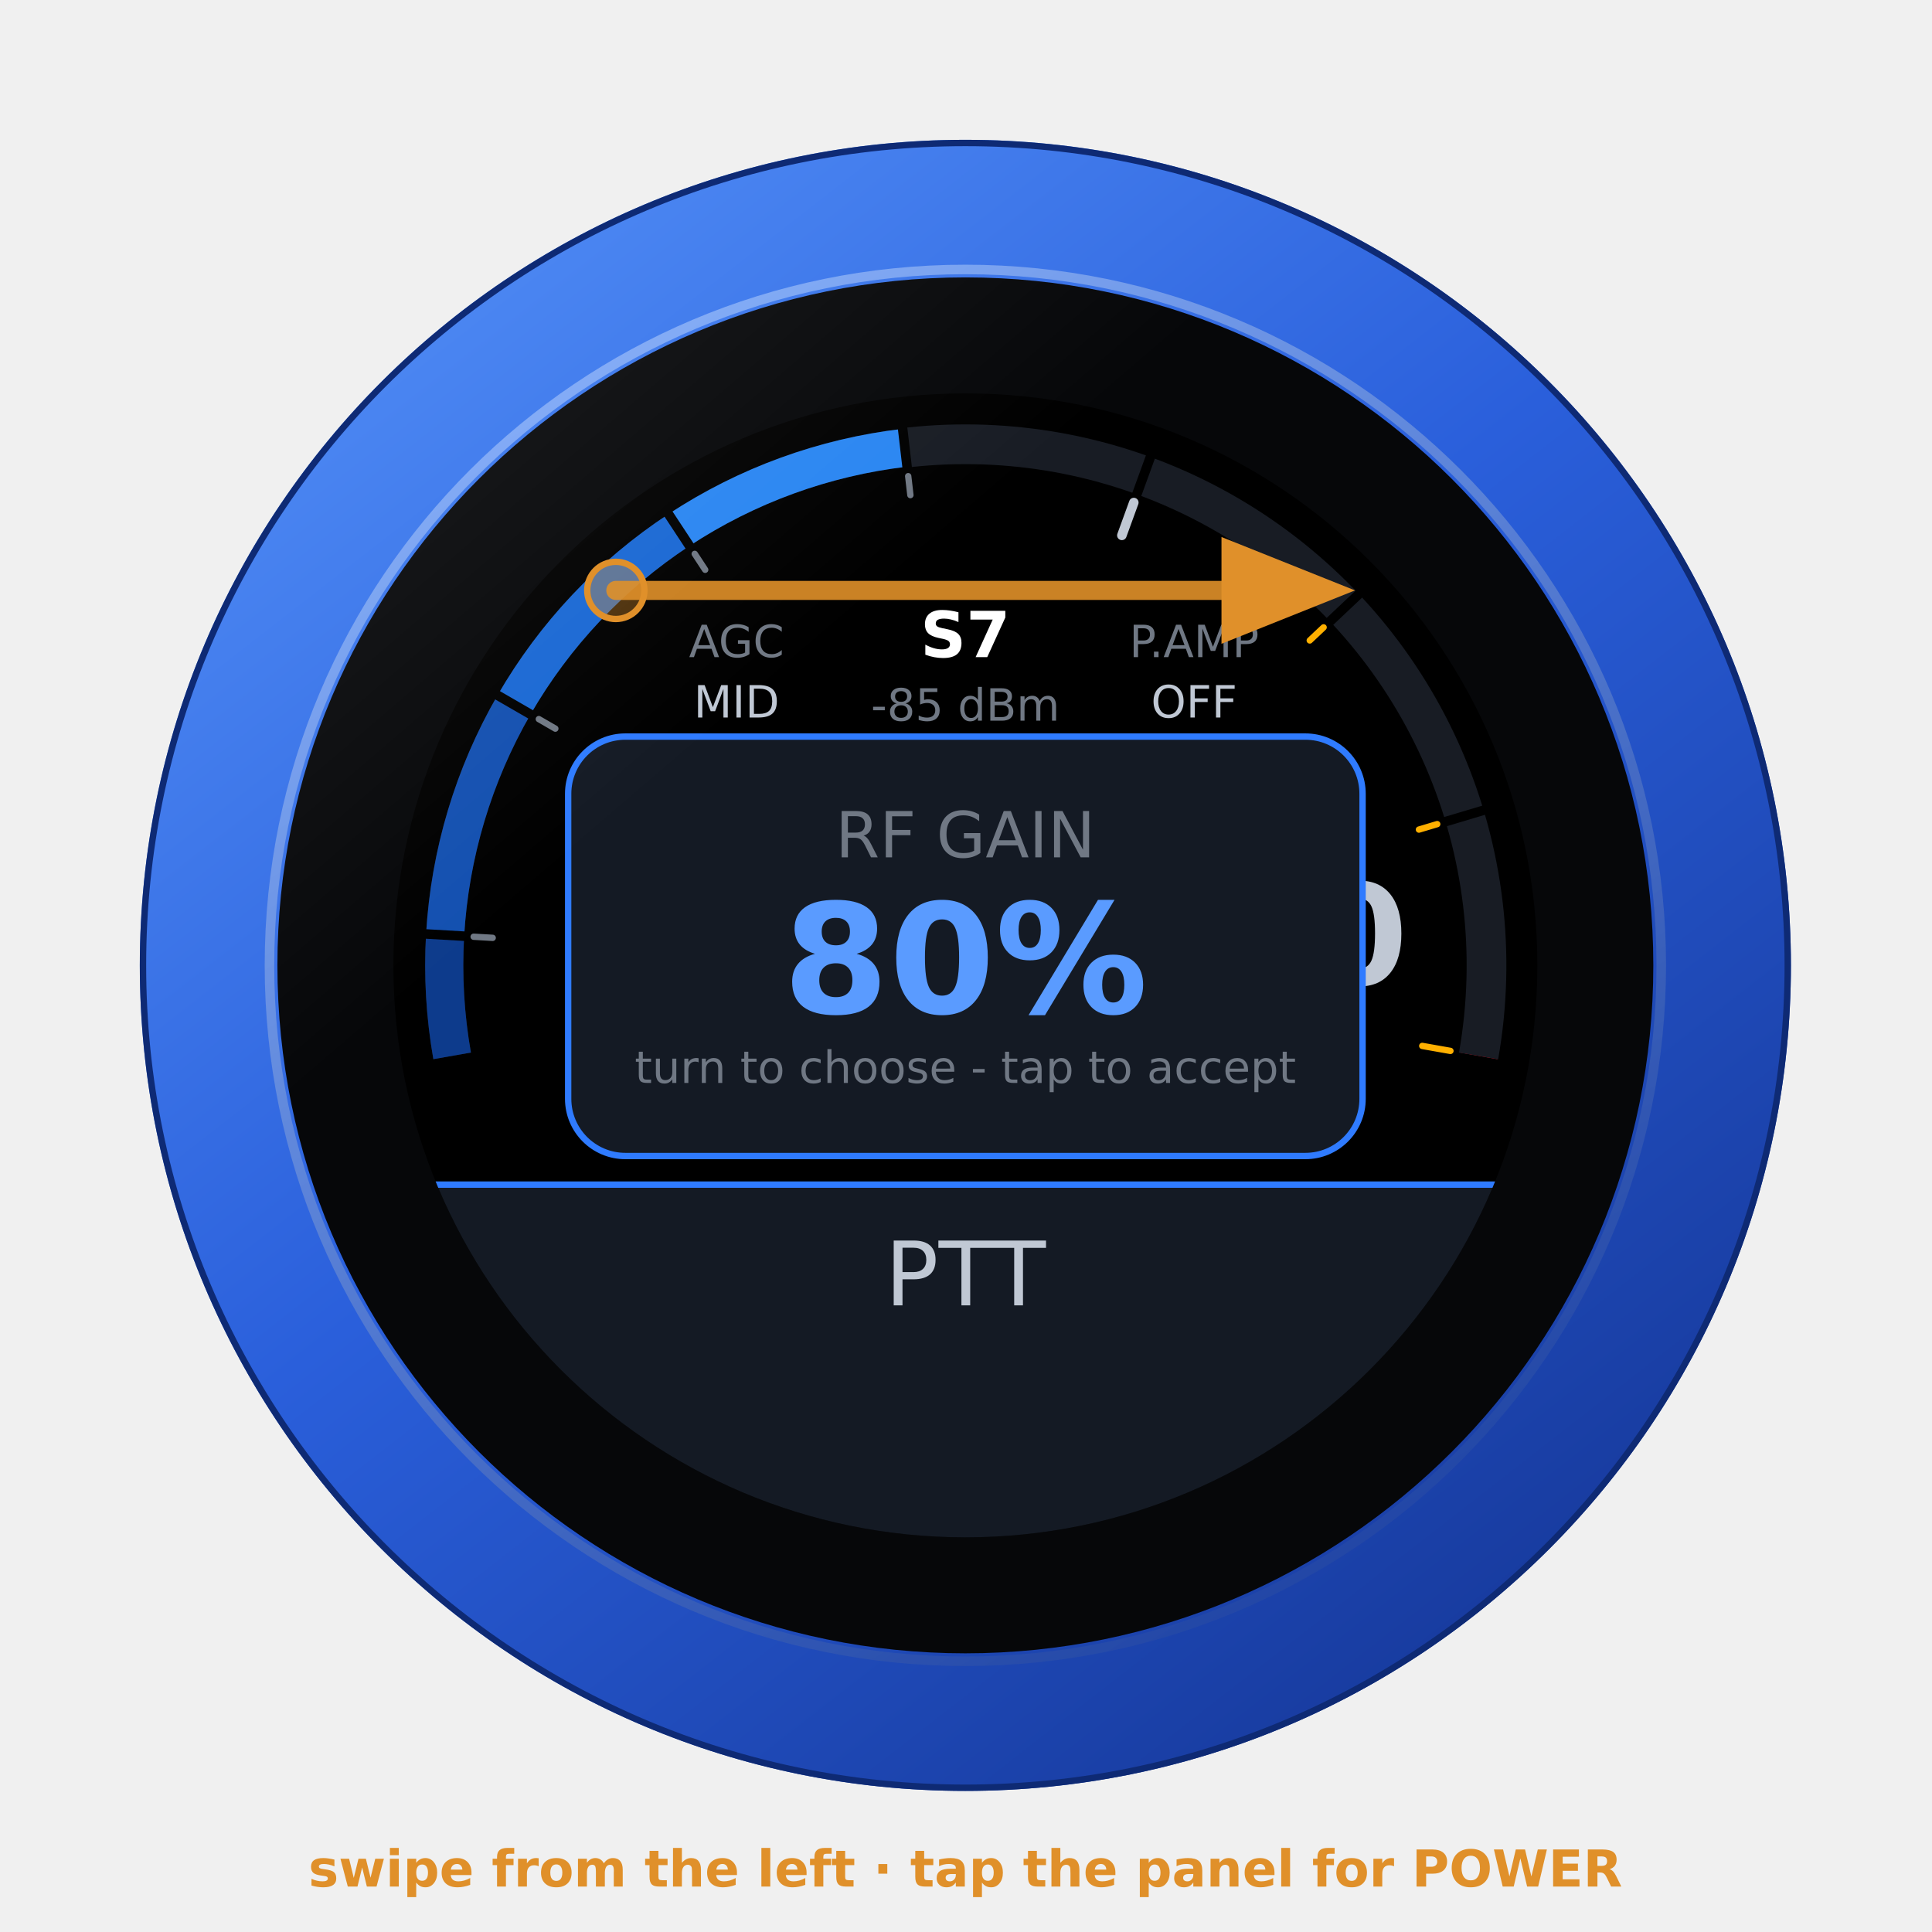
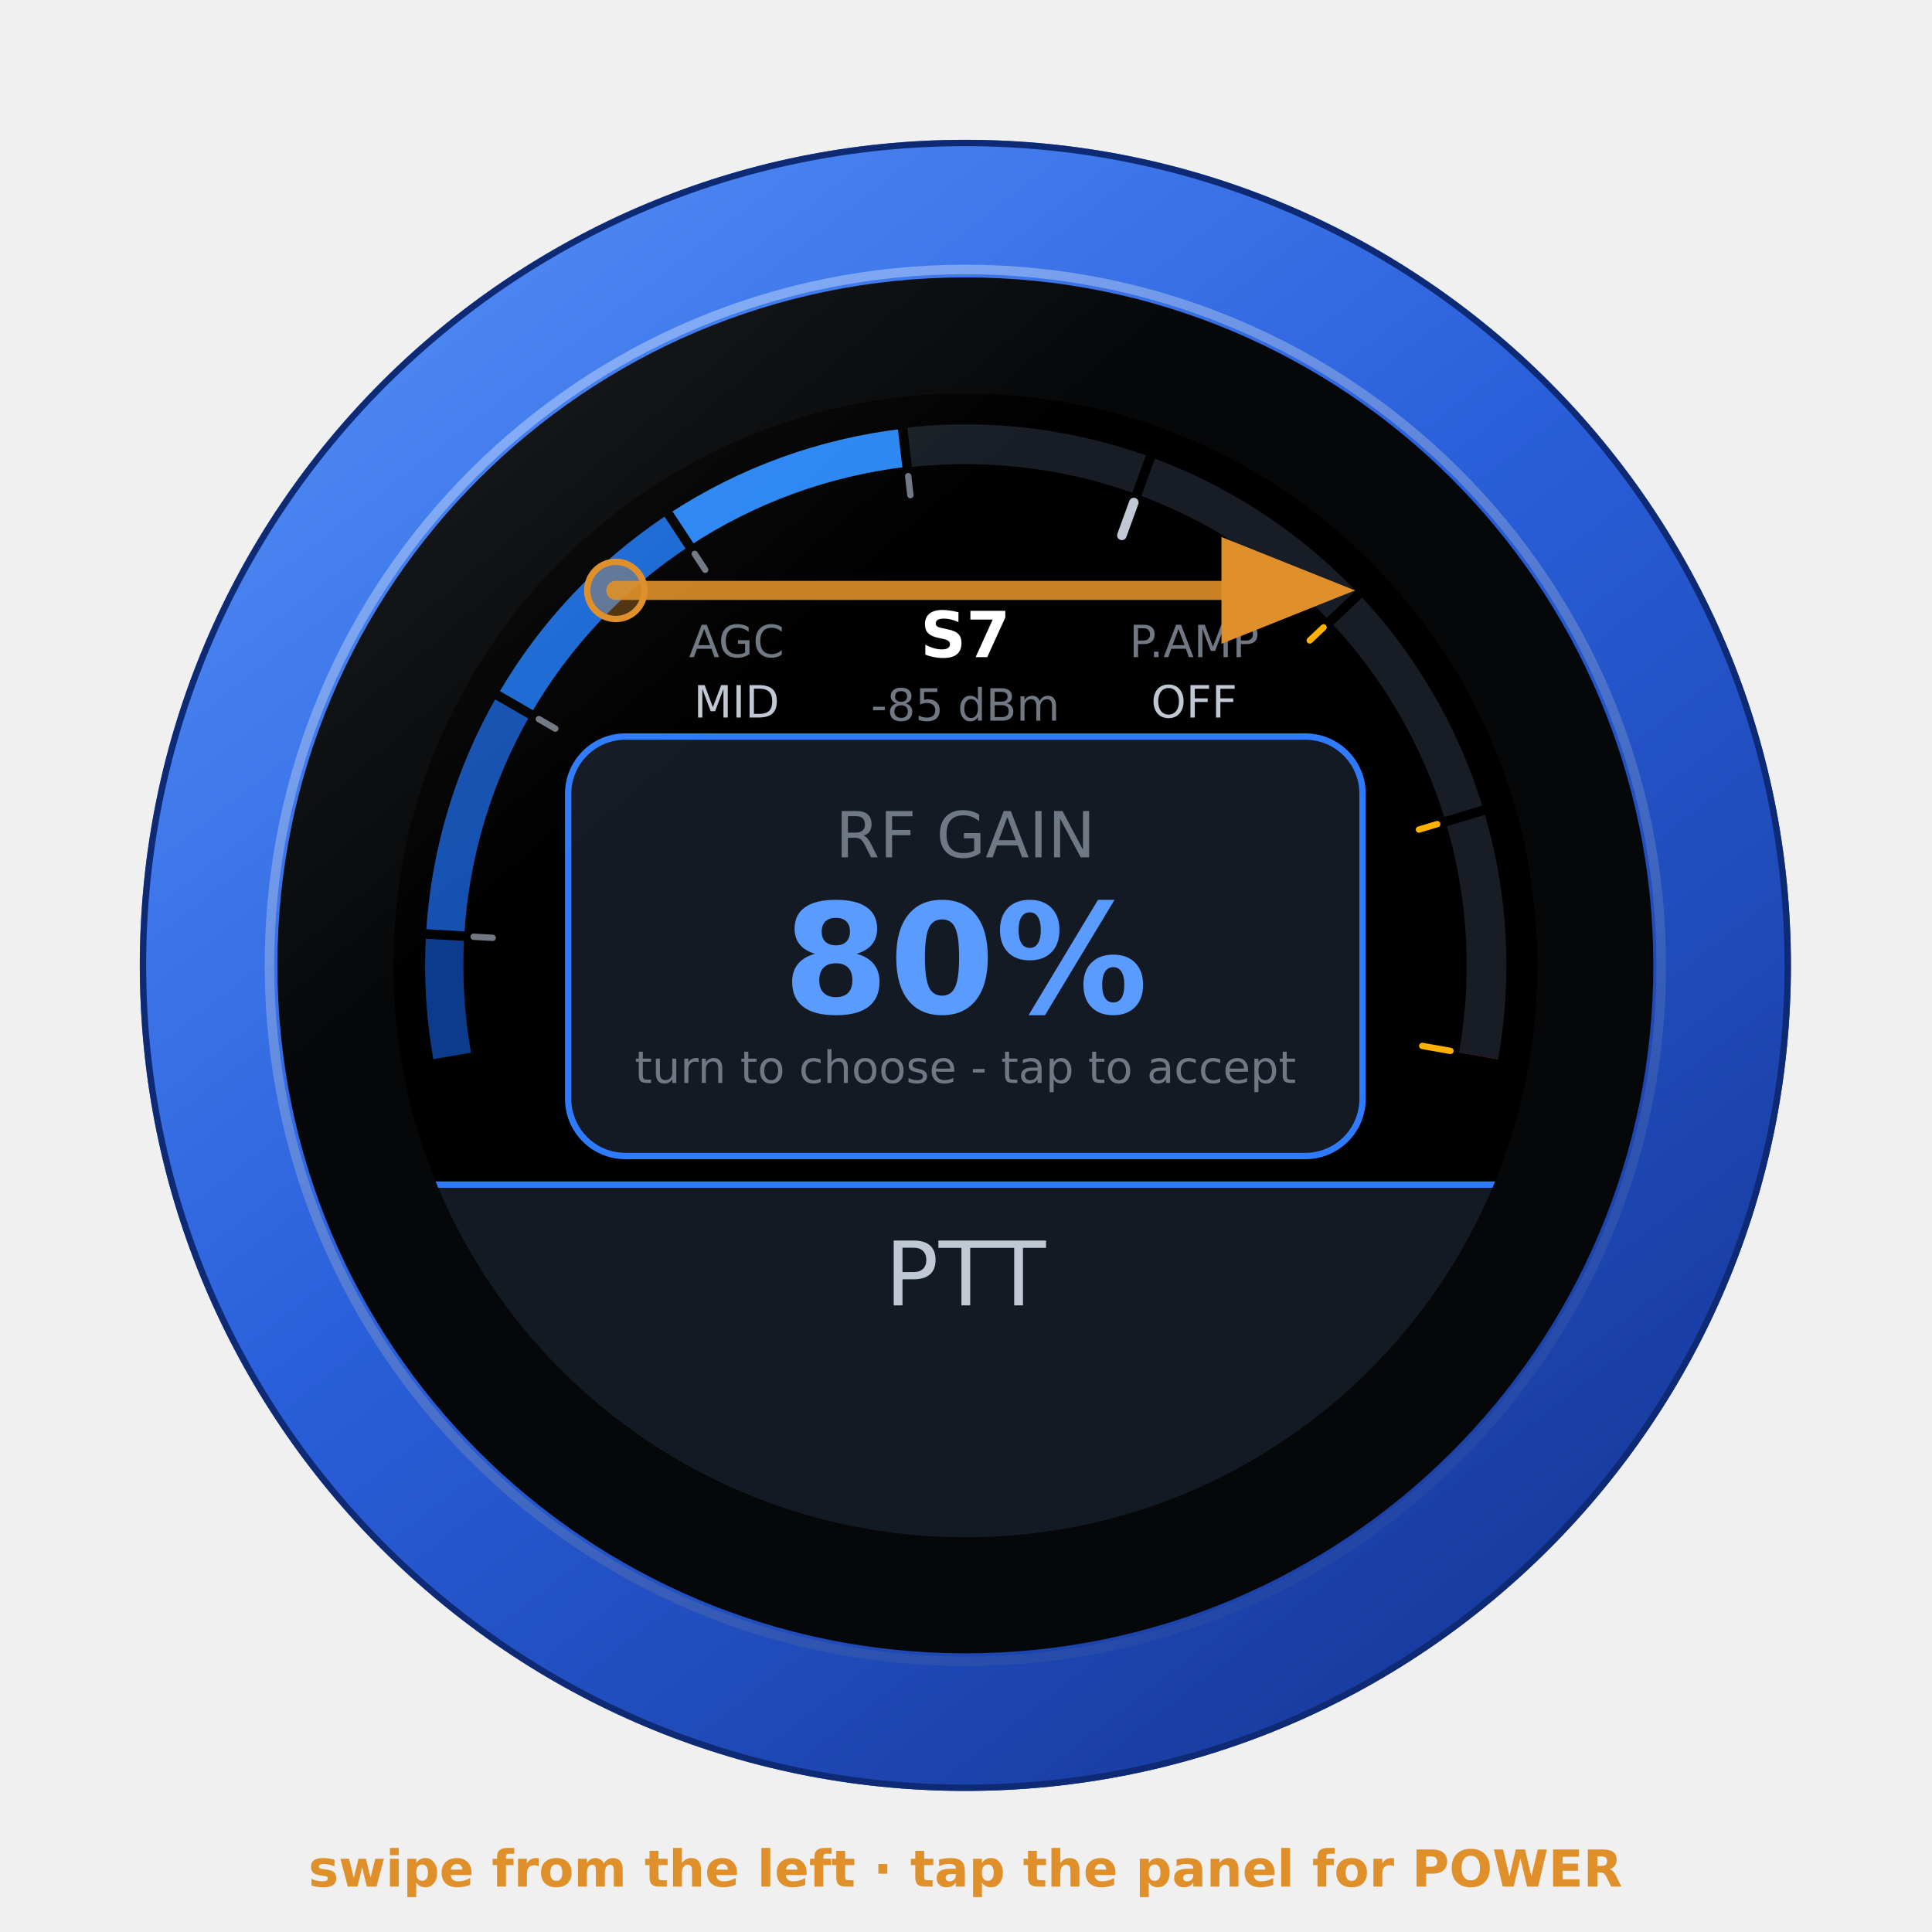
<svg xmlns="http://www.w3.org/2000/svg" viewBox="0 0 608 608" width="608" height="608" role="img" aria-label="Swipe from the left: RF GAIN">
  <defs>
    <clipPath id="icom-06-glass">
      <circle cx="180" cy="180" r="180" />
    </clipPath>
    <linearGradient id="icom-06-alu" x1="0.15" y1="0.05" x2="0.85" y2="0.95">
      <stop offset="0" stop-color="#4F8BF5" />
      <stop offset="0.45" stop-color="#2A5FDB" />
      <stop offset="1" stop-color="#16389A" />
    </linearGradient>
    <linearGradient id="icom-06-chamfer" x1="0.2" y1="0" x2="0.8" y2="1">
      <stop offset="0" stop-color="#9CC0FF" />
      <stop offset="1" stop-color="#1B3F9E" />
    </linearGradient>
    <linearGradient id="icom-06-gloss" x1="0" y1="0" x2="0.6" y2="0.7">
      <stop offset="0" stop-color="#FFFFFF" stop-opacity="0.10" />
      <stop offset="0.5" stop-color="#FFFFFF" stop-opacity="0" />
    </linearGradient>
    <linearGradient id="icom-06-upd" x1="0" y1="0" x2="0" y2="1">
      <stop offset="0" stop-color="#262015" />
      <stop offset="1" stop-color="#0C0E13" />
    </linearGradient>
    <marker id="icom-06-arrow" viewBox="0 0 10 10" refX="7" refY="5" markerWidth="7" markerHeight="7" orient="auto-start-reverse">
      <path d="M0,1 L10,5 L0,9 z" fill="#E0902A" />
    </marker>
  </defs>
  <circle cx="303.8" cy="303.8" r="259.8" fill="url(#icom-06-alu)" />
  <circle cx="303.8" cy="303.8" r="258.8" fill="none" stroke="#0E2A74" stroke-width="2" />
  <circle cx="303.8" cy="303.8" r="219.0" fill="none" stroke="url(#icom-06-chamfer)" stroke-width="3" opacity="0.8" />
  <circle cx="303.8" cy="303.8" r="216.5" fill="#060709" />
  <g transform="translate(123.8,123.8)">
    <g clip-path="url(#icom-06-glass)">
      <rect x="0" y="0" width="360" height="360" fill="#000000" />
      <path d="M18.49,208.48 A164.00,164.00 0 1 1 341.51,208.48" fill="none" stroke="#181C24" stroke-width="12" />
      <path d="M18.49,208.48 A164.00,164.00 0 0 1 16.28,170.46" fill="none" stroke="#0D3B8C" stroke-width="12" />
      <path d="M16.28,170.46 A164.00,164.00 0 0 1 37.97,98.00" fill="none" stroke="#1350B0" stroke-width="12" />
      <path d="M37.97,98.00 A164.00,164.00 0 0 1 89.88,42.98" fill="none" stroke="#1A68D4" stroke-width="12" />
      <path d="M89.88,42.98 A164.00,164.00 0 0 1 160.96,17.11" fill="none" stroke="#2A86F2" stroke-width="12" />
      <path d="M160.96,17.11 A164.00,164.00 0 0 1 236.09,25.89" fill="none" stroke="#46A8FF" stroke-width="12" />
      <path d="M236.09,25.89 A164.00,164.00 0 0 1 299.29,67.46" fill="none" stroke="#FF6A5A" stroke-width="12" />
      <path d="M299.29,67.46 A164.00,164.00 0 0 1 337.11,132.96" fill="none" stroke="#FF4040" stroke-width="12" />
      <path d="M337.11,132.96 A164.00,164.00 0 0 1 341.51,208.48" fill="none" stroke="#E60012" stroke-width="12" />
      <path d="M341.51,208.48 A164.00,164.00 0 1 0 18.49,208.48" fill="none" stroke="#181C24" stroke-width="12.5" stroke-dasharray="305.32 582.47" />
      <line x1="23.27" y1="170.87" x2="9.29" y2="170.06" stroke="#000000" stroke-width="3" />
      <line x1="44.03" y1="101.50" x2="31.91" y2="94.50" stroke="#000000" stroke-width="3" />
      <line x1="93.73" y1="48.83" x2="86.03" y2="37.13" stroke="#000000" stroke-width="3" />
      <line x1="161.77" y1="24.06" x2="160.15" y2="10.16" stroke="#000000" stroke-width="3" />
      <line x1="233.70" y1="32.47" x2="238.49" y2="19.31" stroke="#000000" stroke-width="3" />
      <line x1="294.20" y1="72.26" x2="304.38" y2="62.65" stroke="#000000" stroke-width="3" />
      <line x1="330.40" y1="134.97" x2="343.82" y2="130.96" stroke="#000000" stroke-width="3" />
      <line x1="31.25" y1="171.34" x2="25.26" y2="170.99" stroke="#707884" stroke-width="2" stroke-linecap="round" />
      <line x1="50.96" y1="105.50" x2="45.77" y2="102.50" stroke="#707884" stroke-width="2" stroke-linecap="round" />
      <line x1="98.12" y1="55.51" x2="94.83" y2="50.50" stroke="#707884" stroke-width="2" stroke-linecap="round" />
      <line x1="162.70" y1="32.01" x2="162.01" y2="26.05" stroke="#707884" stroke-width="2" stroke-linecap="round" />
      <line x1="229.25" y1="44.68" x2="233.01" y2="34.35" stroke="#C0C8D4" stroke-width="3" stroke-linecap="round" />
      <line x1="288.38" y1="77.75" x2="292.74" y2="73.63" stroke="#FFB000" stroke-width="2" stroke-linecap="round" />
      <line x1="322.74" y1="137.27" x2="328.49" y2="135.55" stroke="#FFB000" stroke-width="2" stroke-linecap="round" />
      <line x1="323.78" y1="205.35" x2="332.65" y2="206.92" stroke="#FFB000" stroke-width="2" stroke-linecap="round" />
      <text x="180.0" y="83.0" font-size="20" fill="#FFFFFF" font-family="DejaVu Sans,Verdana,sans-serif" font-weight="700" text-anchor="middle">S7</text>
      <text x="180.0" y="103.0" font-size="14" fill="#707884" font-family="DejaVu Sans,Verdana,sans-serif" font-weight="400" text-anchor="middle">-85 dBm</text>
      <text x="108.0" y="83.0" font-size="14" fill="#707884" font-family="DejaVu Sans,Verdana,sans-serif" font-weight="400" text-anchor="middle">AGC</text>
      <text x="108.0" y="102.0" font-size="14" fill="#C0C8D4" font-family="DejaVu Sans,Verdana,sans-serif" font-weight="400" text-anchor="middle">MID</text>
      <text x="252.0" y="83.0" font-size="14" fill="#707884" font-family="DejaVu Sans,Verdana,sans-serif" font-weight="400" text-anchor="middle">P.AMP</text>
      <text x="252.0" y="102.0" font-size="14" fill="#C0C8D4" font-family="DejaVu Sans,Verdana,sans-serif" font-weight="400" text-anchor="middle">OFF</text>
      <text x="104.0" y="129.0" font-size="20" fill="#2F7BFF" font-family="DejaVu Sans,Verdana,sans-serif" font-weight="400" text-anchor="middle">40m</text>
      <text x="180.0" y="129.0" font-size="20" fill="#FFFFFF" font-family="DejaVu Sans,Verdana,sans-serif" font-weight="400" text-anchor="middle">LSB</text>
      <text x="256.0" y="129.0" font-size="20" fill="#C0C8D4" font-family="DejaVu Sans,Verdana,sans-serif" font-weight="400" text-anchor="middle">FIL2</text>
-       <text x="124.5" y="186.0" font-size="44" fill="#FFFFFF" font-family="DejaVu Sans,Verdana,sans-serif" font-weight="700" text-anchor="middle">7</text>
-       <text x="146.5" y="186.0" font-size="44" fill="#707884" font-family="DejaVu Sans,Verdana,sans-serif" font-weight="400" text-anchor="middle">.</text>
-       <text x="168.5" y="186.0" font-size="44" fill="#FFFFFF" font-family="DejaVu Sans,Verdana,sans-serif" font-weight="700" text-anchor="middle">1</text>
-       <text x="201.5" y="186.0" font-size="44" fill="#FFFFFF" font-family="DejaVu Sans,Verdana,sans-serif" font-weight="700" text-anchor="middle">2</text>
-       <text x="234.5" y="186.0" font-size="44" fill="#5A9BFF" font-family="DejaVu Sans,Verdana,sans-serif" font-weight="700" text-anchor="middle">3</text>
-       <text x="256.5" y="186.0" font-size="44" fill="#707884" font-family="DejaVu Sans,Verdana,sans-serif" font-weight="400" text-anchor="middle">.</text>
-       <text x="276.0" y="186.0" font-size="44" fill="#C0C8D4" font-family="DejaVu Sans,Verdana,sans-serif" font-weight="700" text-anchor="middle">0</text>
-       <text x="304.0" y="186.0" font-size="44" fill="#C0C8D4" font-family="DejaVu Sans,Verdana,sans-serif" font-weight="700" text-anchor="middle">0</text>
-       <rect x="222.5" y="196" width="24" height="3" fill="#2F7BFF" />
+       <text x="126.0" y="187.0" font-size="46" fill="#FFFFFF" font-family="Hack,DejaVu Sans Mono,Menlo,Consolas,monospace" font-weight="400" text-anchor="middle" textLength="28" lengthAdjust="spacingAndGlyphs">7</text>
+       <text x="146.0" y="187.0" font-size="46" fill="#707884" font-family="Hack,DejaVu Sans Mono,Menlo,Consolas,monospace" font-weight="400" text-anchor="middle" textLength="28" lengthAdjust="spacingAndGlyphs">.</text>
+       <text x="166.0" y="187.0" font-size="46" fill="#FFFFFF" font-family="Hack,DejaVu Sans Mono,Menlo,Consolas,monospace" font-weight="400" text-anchor="middle" textLength="28" lengthAdjust="spacingAndGlyphs">1</text>
+       <text x="194.0" y="187.0" font-size="46" fill="#FFFFFF" font-family="Hack,DejaVu Sans Mono,Menlo,Consolas,monospace" font-weight="400" text-anchor="middle" textLength="28" lengthAdjust="spacingAndGlyphs">2</text>
+       <text x="222.0" y="187.0" font-size="46" fill="#5A9BFF" font-family="Hack,DejaVu Sans Mono,Menlo,Consolas,monospace" font-weight="400" text-anchor="middle" textLength="28" lengthAdjust="spacingAndGlyphs">3</text>
+       <text x="242.0" y="187.0" font-size="46" fill="#707884" font-family="Hack,DejaVu Sans Mono,Menlo,Consolas,monospace" font-weight="400" text-anchor="middle" textLength="28" lengthAdjust="spacingAndGlyphs">.</text>
+       <text x="262.0" y="187.0" font-size="46" fill="#C0C8D4" font-family="Hack,DejaVu Sans Mono,Menlo,Consolas,monospace" font-weight="400" text-anchor="middle" textLength="28" lengthAdjust="spacingAndGlyphs">0</text>
+       <text x="290.0" y="187.0" font-size="46" fill="#C0C8D4" font-family="Hack,DejaVu Sans Mono,Menlo,Consolas,monospace" font-weight="400" text-anchor="middle" textLength="28" lengthAdjust="spacingAndGlyphs">0</text>
+       <rect x="211" y="203" width="22" height="3" rx="1" fill="#2F7BFF" />
      <text x="82.0" y="227.0" font-size="20" fill="#2F7BFF" font-family="DejaVu Sans,Verdana,sans-serif" font-weight="400" text-anchor="middle">1 kHz</text>
      <text x="156.0" y="227.0" font-size="14" fill="#3A4048" font-family="DejaVu Sans,Verdana,sans-serif" font-weight="400" text-anchor="middle">RIT 0</text>
      <g transform="translate(206.1,216.0)" fill="#C0C8D4">
        <path d="M0,3.5 h3 l4,-3.5 v11 l-4,-3.5 h-3 z" />
        <path d="M9,3 a3.2,3.2 0 0 1 0,5" fill="none" stroke="#C0C8D4" stroke-width="1.6" stroke-linecap="round" />
      </g>
      <text x="221.1" y="227.0" font-size="14" fill="#C0C8D4" font-family="DejaVu Sans,Verdana,sans-serif" font-weight="400" text-anchor="start">40</text>
      <g transform="translate(263.9,215.0)" fill="#C0C8D4">
        <rect x="2.5" y="0" width="5" height="8" rx="2.5" />
        <path d="M0.8,5.5 a4.2,4.2 0 0 0 8.4,0" fill="none" stroke="#C0C8D4" stroke-width="1.5" stroke-linecap="round" />
        <rect x="4.3" y="9.6" width="1.4" height="2.4" />
        <rect x="2.2" y="11.6" width="5.6" height="1.4" rx="0.7" />
      </g>
      <text x="278.9" y="227.0" font-size="14" fill="#C0C8D4" font-family="DejaVu Sans,Verdana,sans-serif" font-weight="400" text-anchor="start">100</text>
      <rect x="0" y="248" width="360" height="112" fill="#141A24" />
      <line x1="0" y1="249" x2="360" y2="249" stroke="#2F7BFF" stroke-width="2" />
      <text x="180.0" y="287.0" font-size="28" fill="#C0C8D4" font-family="DejaVu Sans,Verdana,sans-serif" font-weight="500" text-anchor="middle" xml:space="preserve">PTT</text>
      <rect x="55" y="108" width="250" height="132" rx="18" fill="#141A24" stroke="#2F7BFF" stroke-width="2" />
      <text x="180.0" y="146.0" font-size="20" fill="#707884" font-family="DejaVu Sans,Verdana,sans-serif" font-weight="400" text-anchor="middle">RF GAIN</text>
      <text x="180.0" y="195.0" font-size="48" fill="#5A9BFF" font-family="DejaVu Sans,Verdana,sans-serif" font-weight="600" text-anchor="middle" textLength="103" lengthAdjust="spacingAndGlyphs">80%</text>
      <text x="180.0" y="217.0" font-size="14" fill="#707884" font-family="DejaVu Sans,Verdana,sans-serif" font-weight="400" text-anchor="middle">turn to choose  -  tap to accept</text>
    </g>
  </g>
  <circle cx="303.8" cy="303.8" r="216.5" fill="url(#icom-06-gloss)" />
  <line x1="193.8" y1="185.8" x2="413.8" y2="185.8" stroke="#E0902A" stroke-width="6" stroke-linecap="round" stroke-opacity="0.9" marker-end="url(#icom-06-arrow)" />
  <circle cx="193.8" cy="185.8" r="9" fill="#E0902A" fill-opacity="0.35" stroke="#E0902A" stroke-width="2" />
  <text x="303.8" y="593.7" font-size="16" fill="#E0902A" font-family="DejaVu Sans,Verdana,sans-serif" font-weight="700" text-anchor="middle">swipe from the left  ·  tap the panel for POWER</text>
</svg>
